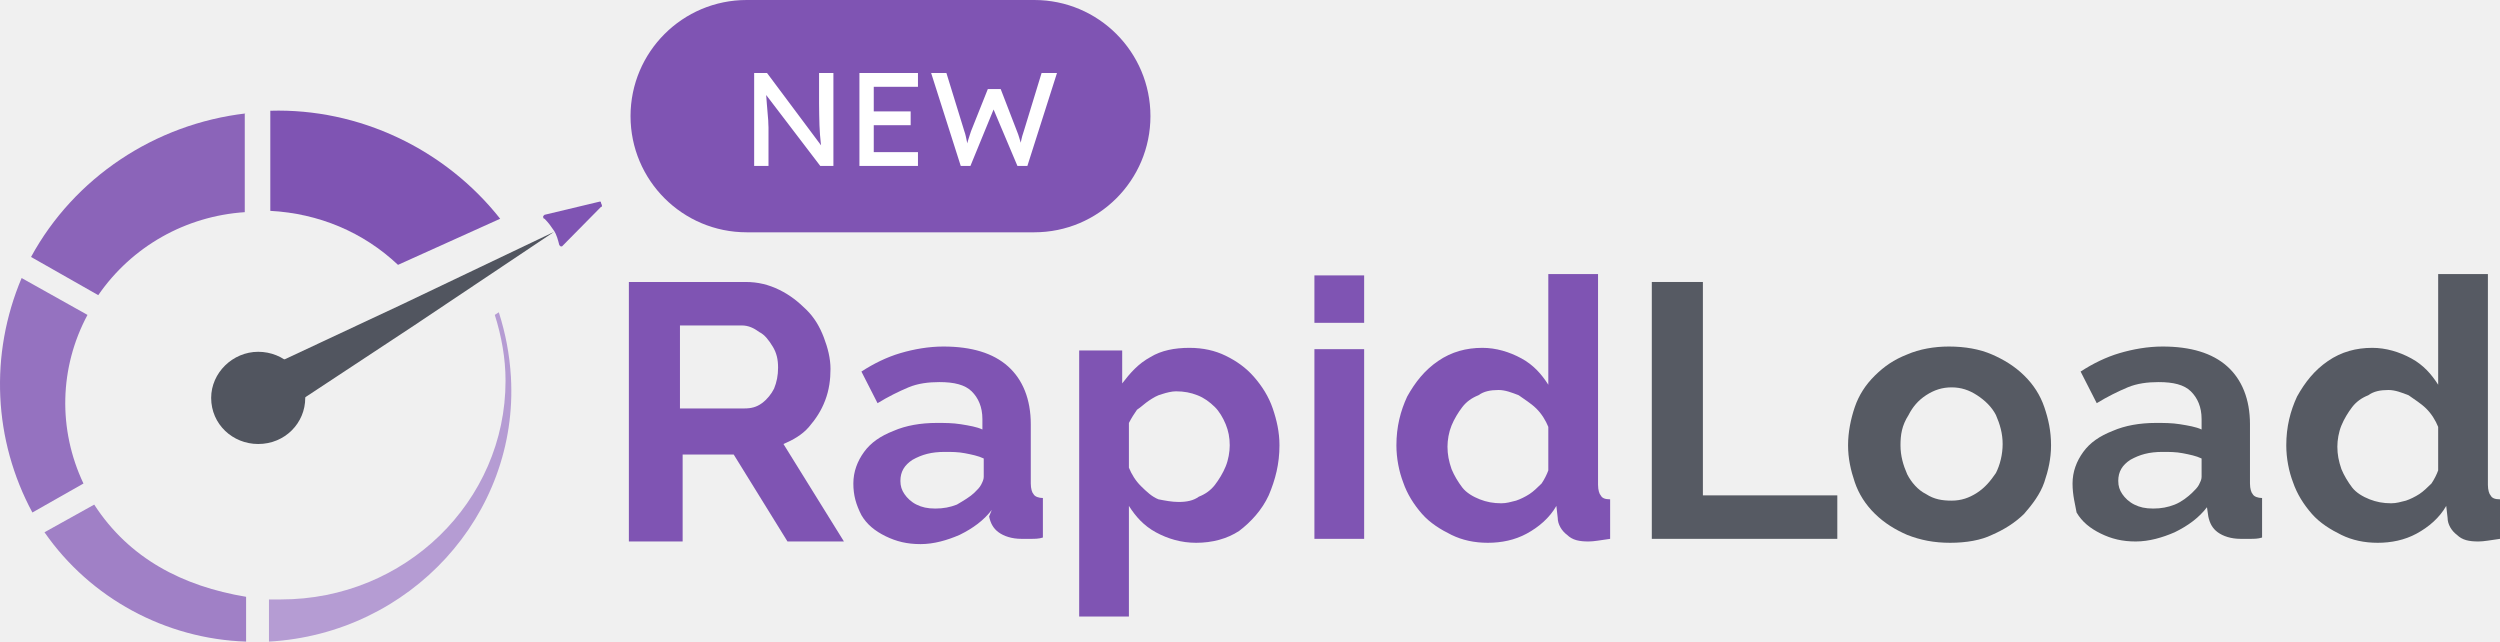
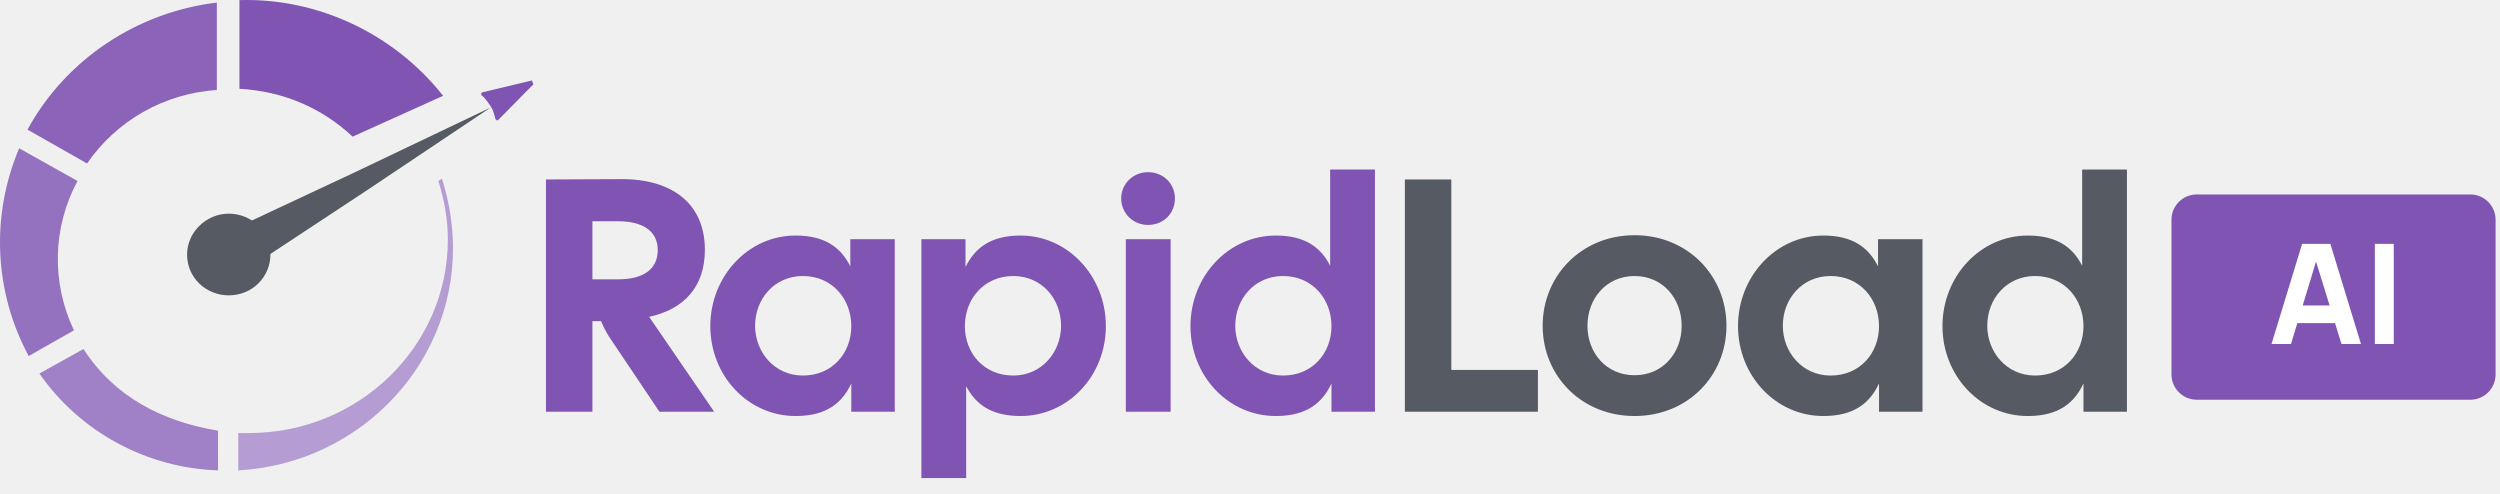
- <svg xmlns="http://www.w3.org/2000/svg" width="226" height="58" viewBox="0 0 226 58" fill="none">
-   <path d="M56.85 48.712V25.491H67.422C68.515 25.491 69.487 25.729 70.46 26.206C71.432 26.682 72.161 27.277 72.89 27.992C73.619 28.706 74.105 29.54 74.47 30.493C74.834 31.445 75.077 32.398 75.077 33.35C75.077 34.303 74.956 35.256 74.591 36.208C74.227 37.161 73.741 37.876 73.133 38.59C72.525 39.304 71.675 39.781 70.824 40.138L76.292 48.95H71.189L66.328 41.091H61.711V48.95H56.85V48.712ZM61.468 36.923H67.3C67.908 36.923 68.394 36.804 68.88 36.447C69.366 36.089 69.731 35.613 69.974 35.137C70.217 34.541 70.338 33.946 70.338 33.231C70.338 32.517 70.217 31.922 69.852 31.326C69.487 30.731 69.123 30.254 68.637 30.016C68.151 29.659 67.665 29.421 67.057 29.421H61.468V36.923Z" fill="#7F54B3" />
-   <path d="M77.143 43.71C77.143 42.639 77.508 41.686 78.115 40.852C78.723 40.019 79.573 39.423 80.788 38.947C81.882 38.471 83.219 38.233 84.677 38.233C85.406 38.233 86.135 38.233 86.864 38.352C87.593 38.471 88.323 38.59 88.809 38.828V37.876C88.809 36.804 88.444 35.97 87.837 35.375C87.229 34.779 86.257 34.541 84.92 34.541C83.948 34.541 82.976 34.66 82.125 35.018C81.275 35.375 80.302 35.851 79.33 36.447L77.872 33.589C78.966 32.874 80.181 32.279 81.396 31.922C82.611 31.564 83.948 31.326 85.285 31.326C87.837 31.326 89.781 31.922 91.117 33.112C92.454 34.303 93.183 36.089 93.183 38.352V43.71C93.183 44.187 93.305 44.544 93.426 44.663C93.548 44.901 93.912 45.02 94.277 45.02V48.593C93.912 48.712 93.548 48.712 93.183 48.712C92.819 48.712 92.576 48.712 92.333 48.712C91.482 48.712 90.753 48.474 90.267 48.116C89.781 47.759 89.538 47.283 89.416 46.687L89.659 46.092C88.93 47.045 87.958 47.759 86.743 48.355C85.649 48.831 84.434 49.188 83.219 49.188C82.004 49.188 81.032 48.95 80.059 48.474C79.087 47.997 78.358 47.402 77.872 46.568C77.386 45.616 77.143 44.782 77.143 43.71ZM88.079 44.544C88.323 44.306 88.566 44.068 88.687 43.83C88.809 43.591 88.93 43.353 88.93 43.115V41.448C88.444 41.21 87.837 41.091 87.229 40.972C86.621 40.852 86.014 40.852 85.406 40.852C84.191 40.852 83.34 41.091 82.49 41.567C81.761 42.043 81.396 42.639 81.396 43.472C81.396 43.949 81.518 44.306 81.761 44.663C82.004 45.02 82.368 45.377 82.854 45.616C83.34 45.854 83.826 45.973 84.555 45.973C85.285 45.973 85.892 45.854 86.5 45.616C87.107 45.258 87.715 44.901 88.079 44.544Z" fill="#7F54B3" />
-   <path d="M108.13 49.069C106.793 49.069 105.578 48.712 104.484 48.116C103.391 47.521 102.661 46.687 102.054 45.735V55.737H97.558V31.683H101.446V34.66C102.175 33.708 102.904 32.874 103.998 32.279C104.97 31.683 106.185 31.445 107.522 31.445C108.737 31.445 109.831 31.683 110.803 32.16C111.775 32.636 112.626 33.231 113.355 34.065C114.084 34.898 114.691 35.851 115.056 36.923C115.421 37.995 115.664 39.066 115.664 40.257C115.664 41.924 115.299 43.353 114.691 44.782C114.084 46.092 113.112 47.164 112.018 47.997C110.924 48.712 109.588 49.069 108.13 49.069ZM106.55 45.377C107.279 45.377 107.887 45.258 108.373 44.901C108.98 44.663 109.466 44.306 109.831 43.83C110.195 43.353 110.56 42.758 110.803 42.162C111.046 41.567 111.168 40.852 111.168 40.257C111.168 39.543 111.046 38.947 110.803 38.352C110.56 37.756 110.195 37.161 109.831 36.804C109.345 36.328 108.859 35.97 108.251 35.732C107.644 35.494 107.036 35.375 106.307 35.375C105.942 35.375 105.456 35.494 105.092 35.613C104.606 35.732 104.241 35.97 103.877 36.208C103.512 36.447 103.147 36.804 102.783 37.042C102.54 37.399 102.297 37.756 102.054 38.233V42.281C102.297 42.877 102.661 43.472 103.147 43.949C103.634 44.425 104.12 44.901 104.727 45.139C105.335 45.258 105.942 45.377 106.55 45.377Z" fill="#7F54B3" />
-   <path d="M118.823 29.183V24.896H123.319V29.183H118.823ZM118.823 48.712V31.564H123.319V48.712H118.823Z" fill="#7F54B3" />
-   <path d="M126.235 40.257C126.235 38.59 126.6 37.161 127.208 35.851C127.937 34.541 128.787 33.47 130.002 32.636C131.218 31.802 132.554 31.445 134.012 31.445C135.228 31.445 136.443 31.802 137.536 32.398C138.63 32.993 139.359 33.827 139.967 34.779V24.777H144.463V43.83C144.463 44.306 144.584 44.663 144.706 44.782C144.827 45.02 145.07 45.139 145.556 45.139V48.712C144.706 48.831 144.098 48.95 143.612 48.95C142.762 48.95 142.154 48.831 141.668 48.355C141.182 47.997 140.817 47.402 140.817 46.806L140.696 45.735C140.088 46.806 139.116 47.64 138.023 48.235C136.929 48.831 135.714 49.069 134.499 49.069C133.283 49.069 132.19 48.831 131.218 48.355C130.245 47.878 129.273 47.283 128.544 46.449C127.815 45.616 127.208 44.663 126.843 43.591C126.479 42.639 126.235 41.448 126.235 40.257ZM139.967 42.52V38.59C139.724 37.995 139.359 37.399 138.873 36.923C138.387 36.447 137.779 36.089 137.293 35.732C136.686 35.494 136.078 35.256 135.471 35.256C134.742 35.256 134.134 35.375 133.648 35.732C133.04 35.97 132.554 36.328 132.19 36.804C131.825 37.28 131.461 37.876 131.218 38.471C130.975 39.066 130.853 39.781 130.853 40.376C130.853 41.091 130.975 41.686 131.218 42.401C131.461 42.996 131.825 43.591 132.19 44.068C132.554 44.544 133.162 44.901 133.769 45.139C134.377 45.377 134.985 45.497 135.714 45.497C136.2 45.497 136.564 45.377 137.05 45.258C137.415 45.139 137.901 44.901 138.266 44.663C138.63 44.425 138.995 44.068 139.359 43.71C139.602 43.353 139.845 42.877 139.967 42.52Z" fill="#7F54B3" />
-   <path d="M149.323 48.712V25.491H153.941V44.782H166.093V48.712H149.323Z" fill="#565A63" />
-   <path d="M176.3 49.069C174.842 49.069 173.627 48.831 172.412 48.355C171.318 47.878 170.346 47.283 169.495 46.449C168.645 45.616 168.037 44.663 167.672 43.591C167.308 42.52 167.065 41.448 167.065 40.257C167.065 39.066 167.308 37.876 167.672 36.804C168.037 35.732 168.645 34.779 169.495 33.946C170.346 33.112 171.196 32.517 172.412 32.041C173.505 31.564 174.842 31.326 176.179 31.326C177.637 31.326 178.973 31.564 180.067 32.041C181.161 32.517 182.133 33.112 182.983 33.946C183.834 34.779 184.442 35.732 184.806 36.804C185.171 37.876 185.414 38.947 185.414 40.257C185.414 41.448 185.171 42.52 184.806 43.591C184.442 44.663 183.713 45.616 182.983 46.449C182.133 47.283 181.161 47.878 180.067 48.355C179.095 48.831 177.758 49.069 176.3 49.069ZM171.804 40.257C171.804 41.21 172.047 42.043 172.412 42.877C172.776 43.591 173.384 44.306 174.113 44.663C174.842 45.139 175.571 45.258 176.422 45.258C177.272 45.258 178.001 45.02 178.73 44.544C179.459 44.068 179.946 43.472 180.432 42.758C180.796 42.043 181.039 41.091 181.039 40.138C181.039 39.185 180.796 38.352 180.432 37.518C180.067 36.804 179.459 36.208 178.73 35.732C178.001 35.256 177.272 35.018 176.422 35.018C175.571 35.018 174.842 35.256 174.113 35.732C173.384 36.208 172.898 36.804 172.533 37.518C171.925 38.471 171.804 39.304 171.804 40.257Z" fill="#565A63" />
-   <path d="M187.358 43.71C187.358 42.639 187.723 41.686 188.33 40.852C188.938 40.019 189.788 39.423 191.004 38.947C192.097 38.471 193.434 38.233 194.892 38.233C195.621 38.233 196.35 38.233 197.079 38.352C197.808 38.471 198.537 38.59 199.024 38.828V37.876C199.024 36.804 198.659 35.97 198.051 35.375C197.444 34.779 196.472 34.541 195.135 34.541C194.163 34.541 193.191 34.66 192.34 35.018C191.49 35.375 190.517 35.851 189.545 36.447L188.087 33.589C189.181 32.874 190.396 32.279 191.611 31.922C192.826 31.564 194.163 31.326 195.5 31.326C198.051 31.326 199.996 31.922 201.332 33.112C202.669 34.303 203.398 36.089 203.398 38.352V43.71C203.398 44.187 203.52 44.544 203.641 44.663C203.763 44.901 204.127 45.02 204.492 45.02V48.593C204.127 48.712 203.763 48.712 203.398 48.712C203.034 48.712 202.791 48.712 202.548 48.712C201.697 48.712 200.968 48.474 200.482 48.116C199.996 47.759 199.753 47.283 199.631 46.687L199.51 45.854C198.781 46.806 197.808 47.521 196.593 48.116C195.5 48.593 194.284 48.95 193.069 48.95C191.854 48.95 190.882 48.712 189.91 48.235C188.938 47.759 188.209 47.164 187.723 46.33C187.601 45.616 187.358 44.782 187.358 43.71ZM198.173 44.544C198.416 44.306 198.659 44.068 198.781 43.83C198.902 43.591 199.024 43.353 199.024 43.115V41.448C198.537 41.21 197.93 41.091 197.322 40.972C196.715 40.852 196.107 40.852 195.5 40.852C194.284 40.852 193.434 41.091 192.583 41.567C191.854 42.043 191.49 42.639 191.49 43.472C191.49 43.949 191.611 44.306 191.854 44.663C192.097 45.02 192.462 45.377 192.948 45.616C193.434 45.854 193.92 45.973 194.649 45.973C195.378 45.973 195.986 45.854 196.593 45.616C197.201 45.377 197.808 44.901 198.173 44.544Z" fill="#565A63" />
-   <path d="M206.679 40.257C206.679 38.59 207.044 37.161 207.651 35.851C208.38 34.541 209.231 33.47 210.446 32.636C211.661 31.802 212.998 31.445 214.456 31.445C215.671 31.445 216.886 31.802 217.98 32.398C219.074 32.993 219.803 33.827 220.41 34.779V24.777H224.906V43.83C224.906 44.306 225.028 44.663 225.149 44.782C225.271 45.02 225.514 45.139 226 45.139V48.712C225.149 48.831 224.542 48.95 224.056 48.95C223.205 48.95 222.598 48.831 222.111 48.355C221.625 47.997 221.261 47.402 221.261 46.806L221.139 45.735C220.532 46.806 219.56 47.64 218.466 48.235C217.372 48.831 216.157 49.069 214.942 49.069C213.727 49.069 212.633 48.831 211.661 48.355C210.689 47.878 209.717 47.283 208.988 46.449C208.259 45.616 207.651 44.663 207.287 43.591C206.922 42.639 206.679 41.448 206.679 40.257ZM220.41 42.52V38.59C220.167 37.995 219.803 37.399 219.317 36.923C218.831 36.447 218.223 36.089 217.737 35.732C217.129 35.494 216.522 35.256 215.914 35.256C215.185 35.256 214.577 35.375 214.091 35.732C213.484 35.97 212.998 36.328 212.633 36.804C212.269 37.28 211.904 37.876 211.661 38.471C211.418 39.066 211.297 39.781 211.297 40.376C211.297 41.091 211.418 41.686 211.661 42.401C211.904 42.996 212.269 43.591 212.633 44.068C212.998 44.544 213.605 44.901 214.213 45.139C214.821 45.377 215.428 45.497 216.157 45.497C216.643 45.497 217.008 45.377 217.494 45.258C217.858 45.139 218.344 44.901 218.709 44.663C219.074 44.425 219.438 44.068 219.803 43.71C220.046 43.353 220.289 42.877 220.41 42.52Z" fill="#565A63" />
-   <path fill-rule="evenodd" clip-rule="evenodd" d="M24.314 58C37.073 57.285 46.916 46.568 46.187 34.065C46.065 32.041 45.701 30.135 45.093 28.23L44.729 28.468C45.336 30.373 45.701 32.398 45.701 34.422C45.701 45.377 36.587 54.189 25.408 54.189C25.043 54.189 24.678 54.189 24.314 54.189V58Z" fill="#B59CD3" />
-   <path fill-rule="evenodd" clip-rule="evenodd" d="M4.021 48.116C8.152 54.07 14.957 57.762 22.248 58V53.951C16.537 52.999 11.676 50.498 8.517 45.616L4.021 48.116Z" fill="#A080C6" />
-   <path fill-rule="evenodd" clip-rule="evenodd" d="M1.955 25.134C-0.961 32.041 -0.597 39.781 2.927 46.33L7.545 43.71C5.236 38.828 5.357 33.231 7.909 28.468L1.955 25.134Z" fill="#9572C0" />
-   <path fill-rule="evenodd" clip-rule="evenodd" d="M22.248 10.249C13.985 11.202 6.694 16.084 2.806 23.229L8.882 26.682C11.919 22.276 16.78 19.537 22.127 19.18V10.249H22.248Z" fill="#8B64B9" />
-   <path fill-rule="evenodd" clip-rule="evenodd" d="M45.215 19.775C40.233 13.464 32.456 9.773 24.436 10.011V19.061C28.81 19.299 32.82 20.966 35.98 23.943L45.215 19.775Z" fill="#7F54B3" />
-   <path fill-rule="evenodd" clip-rule="evenodd" d="M23.342 31.802C25.651 31.802 27.595 33.589 27.595 35.97C27.595 38.233 25.772 40.138 23.342 40.138C21.033 40.138 19.089 38.352 19.089 35.97C19.089 33.708 21.033 31.802 23.342 31.802Z" fill="#51555F" />
-   <path fill-rule="evenodd" clip-rule="evenodd" d="M50.075 20.966L37.438 29.421L24.8 37.756L23.706 35.851L22.613 33.946L36.344 27.516L50.075 20.966Z" fill="#51555F" />
-   <path fill-rule="evenodd" clip-rule="evenodd" d="M54.328 18.704L50.804 22.276H50.683L50.561 22.157C50.44 21.681 50.318 21.204 50.075 20.847C49.832 20.49 49.589 20.133 49.225 19.775C49.103 19.775 49.103 19.656 49.103 19.537C49.103 19.537 49.103 19.537 49.225 19.418L54.207 18.227C54.328 18.227 54.328 18.227 54.328 18.346C54.45 18.585 54.45 18.704 54.328 18.704Z" fill="#7F54B3" />
-   <rect x="57" width="47" height="21" rx="10.5" fill="#7F54B3" />
-   <path d="M68.176 15V6.6H69.34L74.476 13.476L74.284 13.584C74.252 13.384 74.224 13.168 74.2 12.936C74.176 12.696 74.152 12.444 74.128 12.18C74.112 11.908 74.096 11.624 74.08 11.328C74.072 11.024 74.064 10.708 74.056 10.38C74.048 10.052 74.044 9.712 74.044 9.36V6.6H75.34V15H74.152L69.1 8.376L69.232 8.208C69.272 8.696 69.304 9.112 69.328 9.456C69.36 9.792 69.384 10.08 69.4 10.32C69.424 10.552 69.44 10.744 69.448 10.896C69.456 11.04 69.46 11.16 69.46 11.256C69.468 11.352 69.472 11.436 69.472 11.508V15H68.176ZM77.692 15V6.6H82.984V7.848H78.988V13.752H82.984V15H77.692ZM78.28 11.316V10.068H82.324V11.316H78.28ZM86.851 15L84.175 6.6H85.555L87.175 11.856C87.223 11.984 87.267 12.136 87.307 12.312C87.347 12.48 87.383 12.652 87.415 12.828C87.447 13.004 87.475 13.168 87.499 13.32C87.531 13.472 87.559 13.596 87.583 13.692L87.235 13.68C87.355 13.256 87.447 12.928 87.511 12.696C87.583 12.464 87.639 12.288 87.679 12.168C87.719 12.04 87.755 11.932 87.787 11.844L89.299 8.052H90.463L91.927 11.844C92.007 12.036 92.075 12.228 92.131 12.42C92.195 12.604 92.251 12.792 92.299 12.984C92.347 13.168 92.399 13.364 92.455 13.572L92.143 13.656C92.183 13.44 92.211 13.272 92.227 13.152C92.251 13.024 92.271 12.92 92.287 12.84C92.303 12.76 92.319 12.684 92.335 12.612C92.351 12.532 92.375 12.432 92.407 12.312C92.447 12.192 92.499 12.028 92.563 11.82L94.159 6.6H95.551L92.875 15H91.975L89.755 9.744L89.863 9.792L87.727 15H86.851Z" fill="white" />
+ <svg xmlns="http://www.w3.org/2000/svg" width="157" height="31" viewBox="0 0 157 31" fill="none">
+   <path fill-rule="evenodd" clip-rule="evenodd" d="M14.964 29.54C22.816 29.1 28.873 22.504 28.425 14.81C28.35 13.564 28.126 12.391 27.752 11.219L27.527 11.365C27.901 12.538 28.126 13.784 28.126 15.03C28.126 21.771 22.517 27.195 15.637 27.195C15.413 27.195 15.188 27.195 14.964 27.195V29.54Z" fill="#B59CD3" />
+   <path fill-rule="evenodd" clip-rule="evenodd" d="M2.475 23.457C5.017 27.121 9.205 29.393 13.692 29.539V27.048C10.177 26.462 7.186 24.923 5.242 21.918L2.475 23.457Z" fill="#A080C6" />
+   <path fill-rule="evenodd" clip-rule="evenodd" d="M1.203 9.313C-0.592 13.564 -0.367 18.327 1.801 22.358L4.643 20.746C3.222 17.741 3.297 14.297 4.867 11.365L1.203 9.313Z" fill="#9572C0" />
+   <path fill-rule="evenodd" clip-rule="evenodd" d="M13.692 0.153C8.607 0.74 4.12 3.744 1.727 8.141L5.466 10.266C7.335 7.555 10.326 5.869 13.617 5.65V0.153H13.692Z" fill="#8B64B9" />
+   <path fill-rule="evenodd" clip-rule="evenodd" d="M27.826 6.016C24.76 2.132 19.974 -0.14 15.038 0.007V5.576C17.73 5.723 20.198 6.749 22.142 8.581L27.826 6.016Z" fill="#7F54B3" />
+   <path fill-rule="evenodd" clip-rule="evenodd" d="M14.365 13.418C15.786 13.418 16.983 14.517 16.983 15.983C16.983 17.375 15.861 18.548 14.365 18.548C12.945 18.548 11.748 17.448 11.748 15.983C11.748 14.591 12.945 13.418 14.365 13.418Z" fill="#565A63" />
+   <path fill-rule="evenodd" clip-rule="evenodd" d="M30.817 6.749L23.04 11.952L15.262 17.082L14.589 15.909L13.916 14.737L22.366 10.78L30.817 6.749Z" fill="#565A63" />
+   <path fill-rule="evenodd" clip-rule="evenodd" d="M33.434 5.357L31.266 7.555H31.191L31.116 7.482C31.041 7.189 30.967 6.896 30.817 6.676C30.667 6.456 30.518 6.236 30.294 6.016C30.219 6.016 30.219 5.943 30.219 5.87C30.219 5.87 30.219 5.87 30.294 5.796L33.36 5.063C33.434 5.063 33.434 5.063 33.434 5.137C33.509 5.283 33.509 5.357 33.434 5.357Z" fill="#7F54B3" />
+   <path d="M34.286 25.855V11.271L38.995 11.25C42.266 11.229 44.266 12.833 44.266 15.688C44.266 18 42.974 19.417 40.766 19.897L44.849 25.855H41.412L38.307 21.23C38.099 20.918 37.932 20.605 37.745 20.167H37.203V25.855H34.286ZM37.203 17.542H38.828C40.411 17.542 41.307 16.896 41.307 15.709C41.307 14.542 40.411 13.896 38.828 13.896H37.203V17.542ZM49.962 26.126C46.983 26.126 44.608 23.605 44.608 20.48C44.608 17.355 46.983 14.792 49.962 14.792C51.837 14.792 52.817 15.563 53.4 16.73V15.021H56.192V25.855H53.462V24.084C52.879 25.314 51.9 26.126 49.962 26.126ZM47.42 20.459C47.42 22.105 48.629 23.584 50.421 23.584C52.275 23.584 53.462 22.168 53.462 20.48C53.462 18.792 52.275 17.334 50.421 17.334C48.629 17.334 47.42 18.771 47.42 20.459ZM57.863 30.023V15.021H60.634V16.771C61.218 15.584 62.197 14.792 64.093 14.792C67.072 14.792 69.448 17.355 69.448 20.48C69.448 23.605 67.072 26.126 64.093 26.126C62.239 26.126 61.259 25.376 60.676 24.251V30.023H57.863ZM60.593 20.48C60.593 22.168 61.78 23.584 63.635 23.584C65.426 23.584 66.635 22.105 66.635 20.459C66.635 18.771 65.426 17.334 63.635 17.334C61.78 17.334 60.593 18.792 60.593 20.48ZM70.702 25.855V15.021H73.515V25.855H70.702ZM70.41 12.458C70.41 11.562 71.14 10.812 72.098 10.812C73.077 10.812 73.786 11.562 73.786 12.458C73.786 13.396 73.077 14.125 72.098 14.125C71.14 14.125 70.41 13.375 70.41 12.458ZM80.117 26.126C77.137 26.126 74.762 23.605 74.762 20.48C74.762 17.355 77.137 14.792 80.117 14.792C81.971 14.792 82.95 15.542 83.534 16.688V10.646H86.346V25.855H83.617V24.084C83.033 25.314 82.054 26.126 80.117 26.126ZM77.575 20.459C77.575 22.105 78.783 23.584 80.575 23.584C82.429 23.584 83.617 22.168 83.617 20.48C83.617 18.792 82.429 17.334 80.575 17.334C78.783 17.334 77.575 18.771 77.575 20.459Z" fill="#7F54B3" />
+   <path d="M88.226 25.855V11.271H91.143V23.23H96.581V25.855H88.226ZM102.65 26.126C99.296 26.126 96.879 23.584 96.879 20.459C96.879 17.334 99.296 14.771 102.65 14.771C106.005 14.771 108.422 17.334 108.422 20.459C108.422 23.584 106.005 26.126 102.65 26.126ZM99.692 20.459C99.692 22.147 100.859 23.564 102.65 23.564C104.442 23.564 105.609 22.147 105.609 20.459C105.609 18.771 104.442 17.334 102.65 17.334C100.859 17.334 99.692 18.771 99.692 20.459ZM114.503 26.126C111.523 26.126 109.148 23.605 109.148 20.48C109.148 17.355 111.523 14.792 114.503 14.792C116.378 14.792 117.357 15.563 117.941 16.73V15.021H120.733V25.855H118.003V24.084C117.42 25.314 116.441 26.126 114.503 26.126ZM111.961 20.459C111.961 22.105 113.169 23.584 114.961 23.584C116.816 23.584 118.003 22.168 118.003 20.48C118.003 18.792 116.816 17.334 114.961 17.334C113.169 17.334 111.961 18.771 111.961 20.459ZM127.342 26.126C124.362 26.126 121.987 23.605 121.987 20.48C121.987 17.355 124.362 14.792 127.342 14.792C129.196 14.792 130.175 15.542 130.759 16.688V10.646H133.572V25.855H130.842V24.084C130.259 25.314 129.28 26.126 127.342 26.126ZM124.8 20.459C124.8 22.105 126.008 23.584 127.8 23.584C129.655 23.584 130.842 22.168 130.842 20.48C130.842 18.792 129.655 17.334 127.8 17.334C126.008 17.334 124.8 18.771 124.8 20.459Z" fill="#565A63" />
+   <rect x="136.369" y="12.212" width="20.354" height="12.891" rx="1.588" fill="#7F54B3" />
+   <path d="M142.65 21.605L144.573 15.313H146.347L148.269 21.605H147.046L145.333 16.056H145.56L143.874 21.605H142.65ZM143.804 20.294V19.184H147.124V20.294H143.804ZM149.14 21.605V15.313H150.328V21.605H149.14Z" fill="white" />
</svg>
